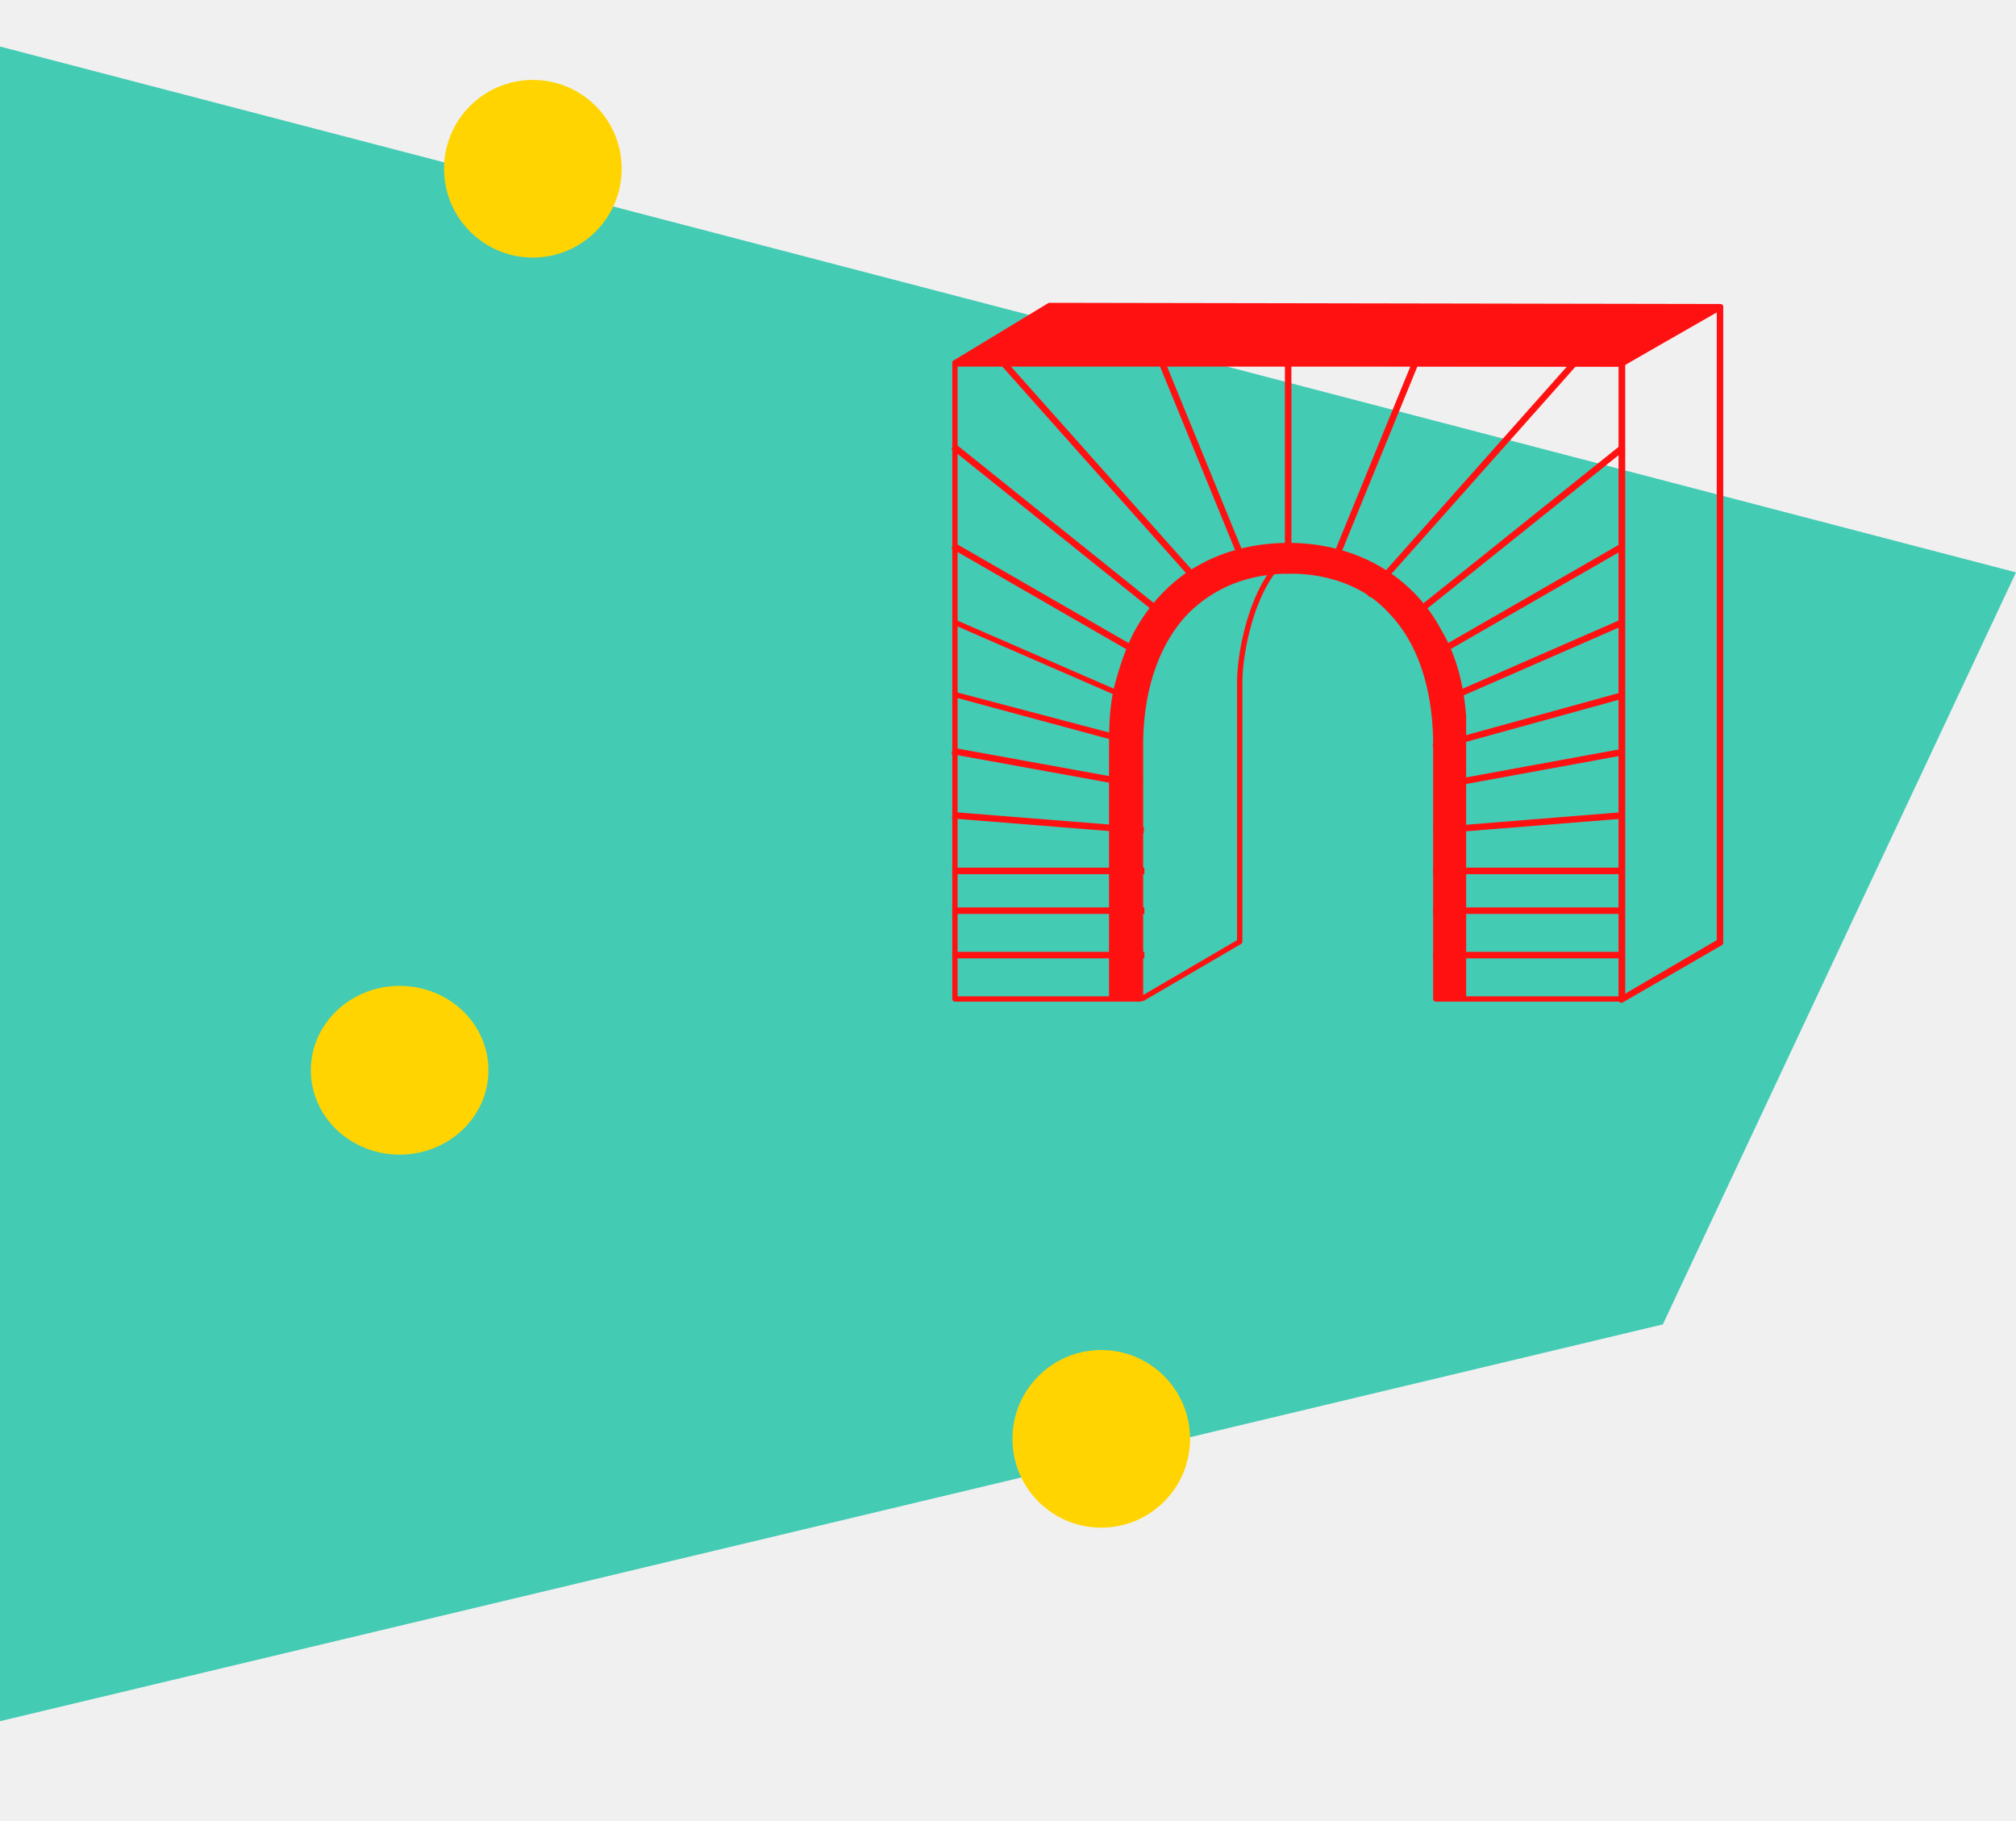
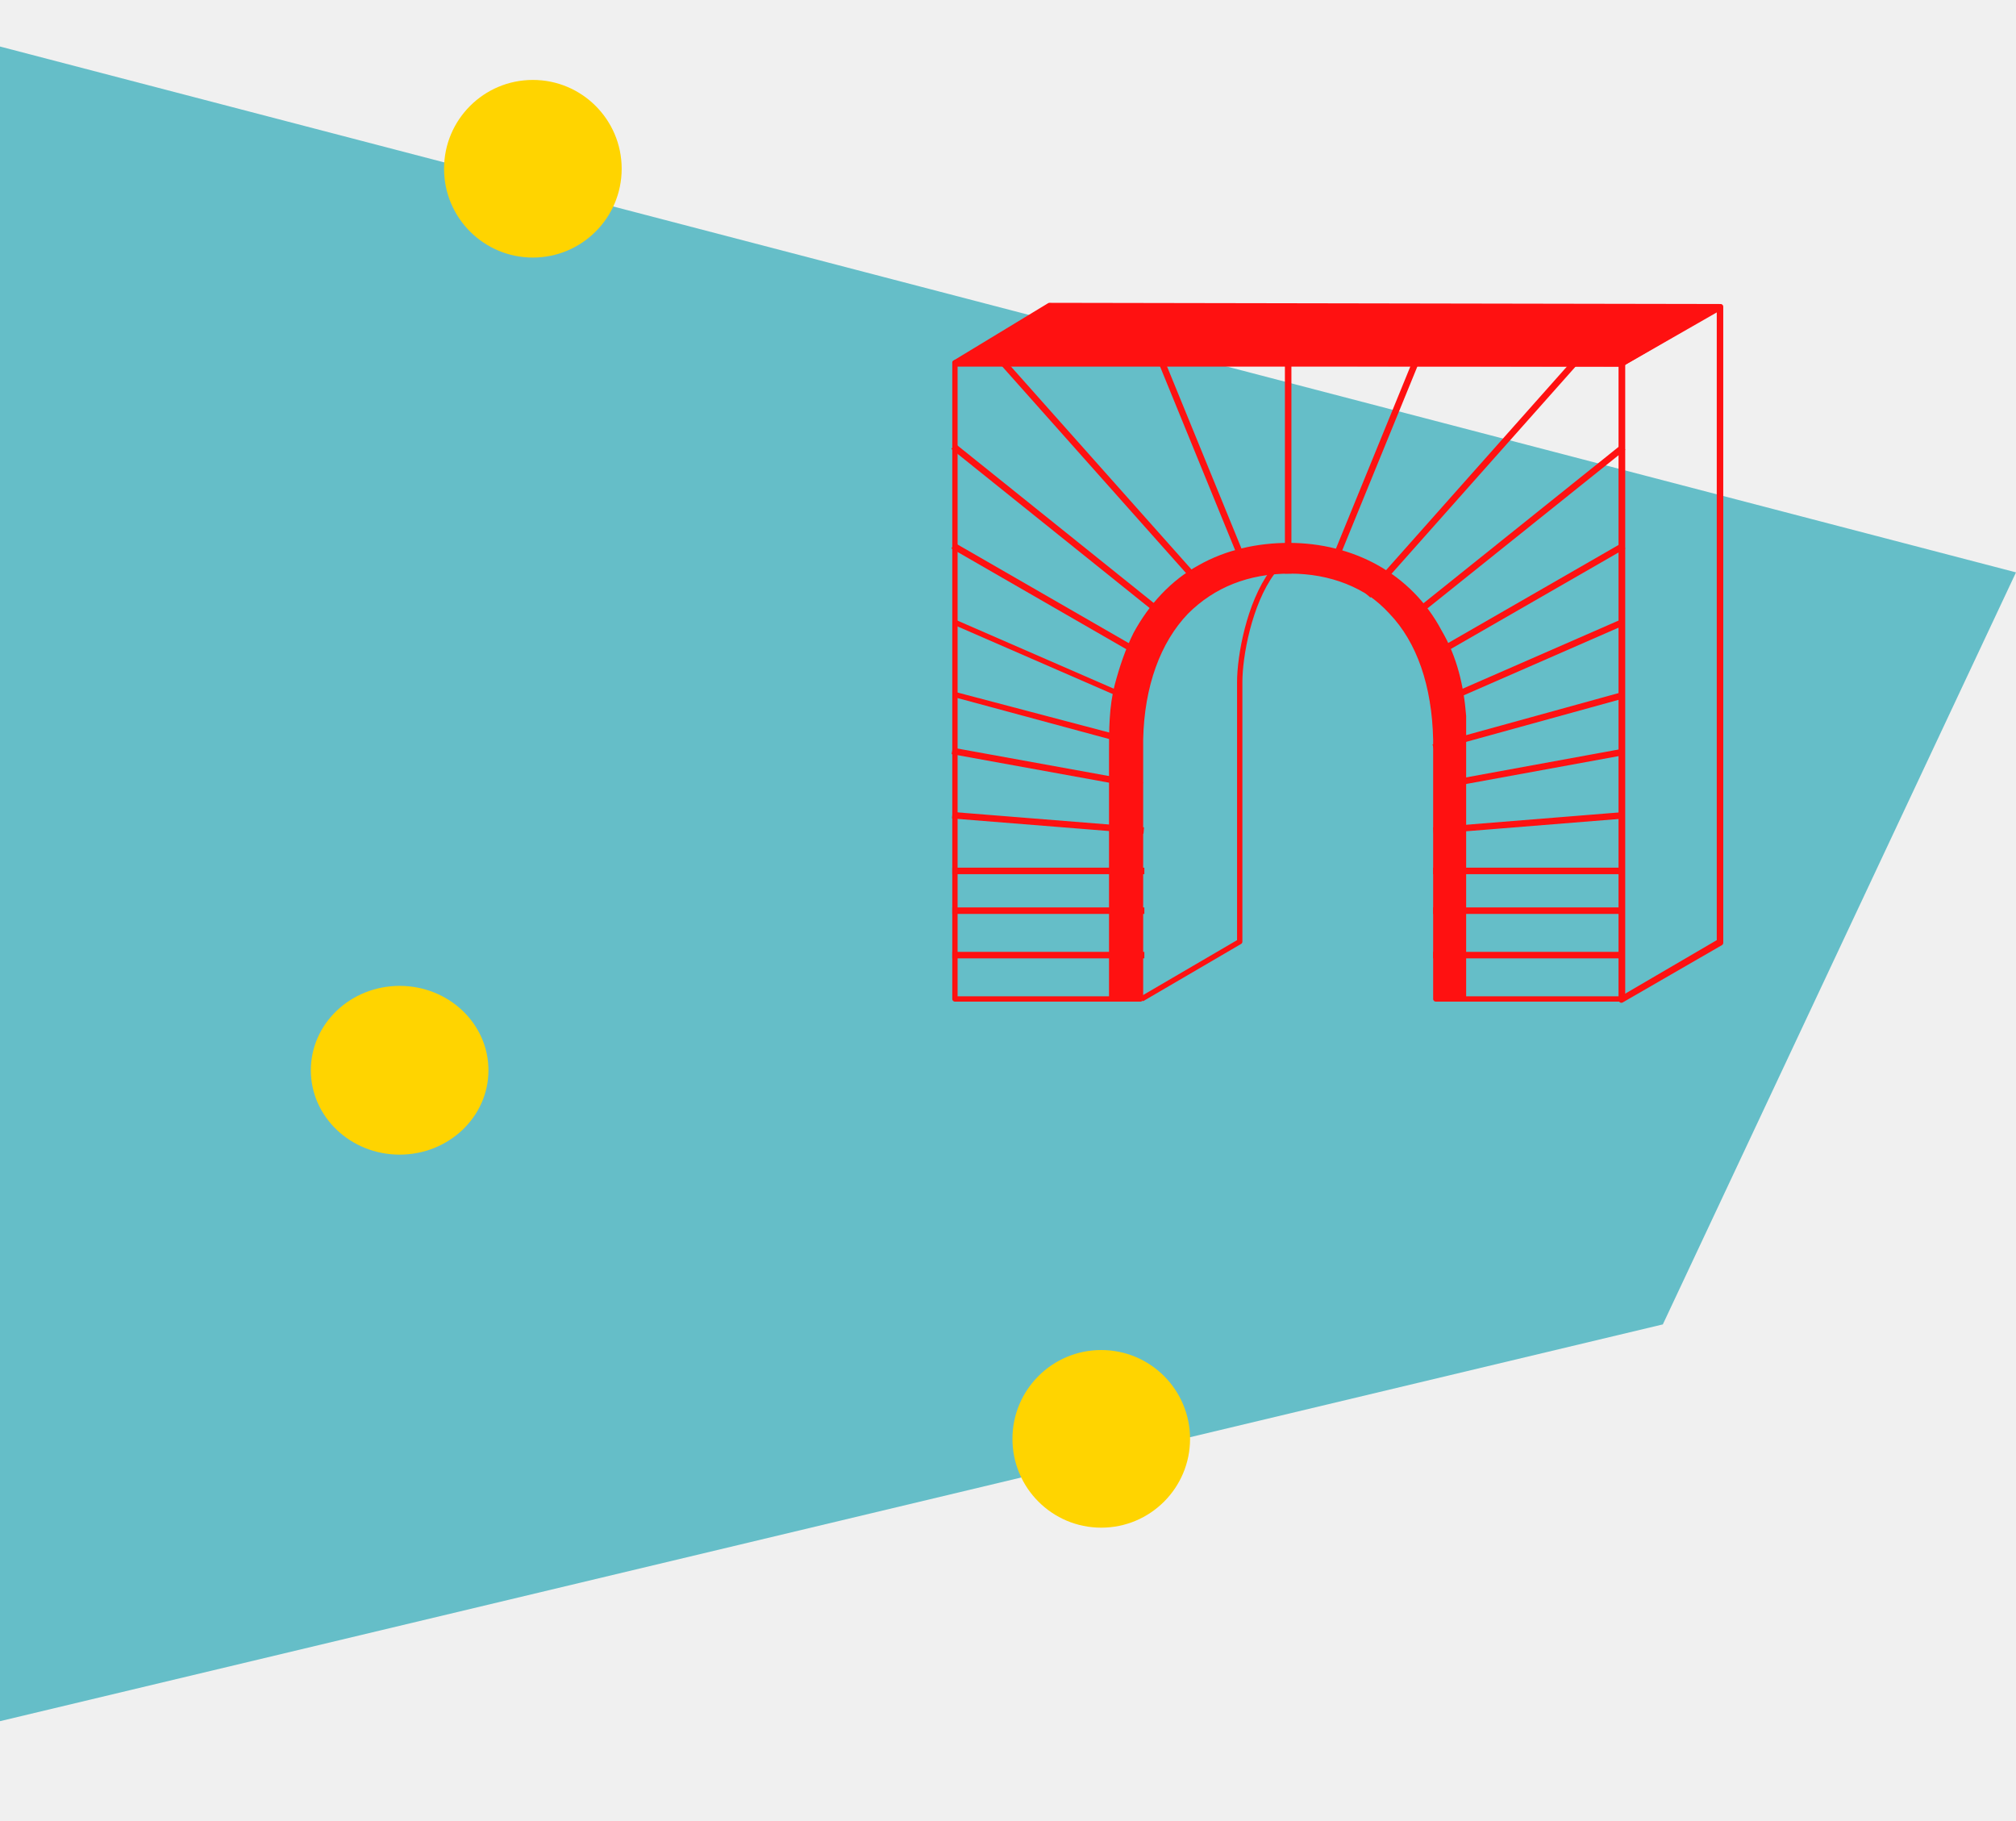
<svg xmlns="http://www.w3.org/2000/svg" width="227" height="205" viewBox="0 0 227 205" fill="none">
-   <path d="M227 64.443L-20.085 0L-47 205L187.234 149.114L227 64.443Z" fill="#44CBB4" />
+   <path d="M227 64.443L-20.085 0L-47 205L187.234 149.114L227 64.443Z" fill="#65BEC8" />
  <circle cx="60" cy="19" r="10" fill="#FFD400" />
  <circle cx="124" cy="162" r="10" fill="#FFD400" />
  <ellipse cx="45" cy="120.5" rx="10" ry="9.5" fill="#FFD400" />
  <g clip-path="url(#clip0_380_4)">
    <path d="M182.698 112.473H161.802V83.243C161.67 77.187 159.962 72.183 156.808 68.892C153.917 65.863 149.843 64.283 145.243 64.283C140.512 64.283 136.569 65.863 133.547 68.892C130.392 72.183 128.553 77.187 128.421 83.243V112.473H107.525V40.847H182.698V112.473ZM161.802 112.473H182.566V40.978H107.525V112.473H128.29V83.243C128.421 77.187 130.13 72.183 133.415 68.892C136.306 65.863 140.38 64.152 145.111 64.152C149.843 64.152 153.785 65.732 156.676 68.892C159.831 72.183 161.539 77.187 161.67 83.243V112.473H161.802Z" stroke="#FF1111" stroke-width="0.6" stroke-miterlimit="10" stroke-linejoin="round" />
    <path d="M165.088 80.61C165.088 81.269 165.088 81.927 165.088 82.585C165.088 84.955 165.088 87.457 165.088 89.827C165.088 95.883 165.088 101.94 165.088 107.997C165.088 108.26 165.088 112.605 165.088 112.605H161.671V84.034V83.243C161.671 82.322 161.539 81.4 161.539 80.478C160.356 69.418 153.523 64.152 145.112 64.152C136.701 64.152 129.736 69.418 128.553 80.478C128.421 81.4 128.421 82.322 128.421 83.243V84.034V112.605H124.873C124.873 111.289 124.873 109.84 124.873 108.524C124.873 105.364 124.873 102.204 124.873 99.043C124.873 95.62 124.873 92.065 124.873 88.642C124.873 87.325 124.873 86.008 124.873 84.823C124.873 82.19 124.873 79.557 125.53 77.055C126.056 75.08 126.713 73.105 127.633 71.262C129.341 68.102 131.838 65.337 134.992 63.625C138.015 61.913 141.563 61.123 145.112 61.123C152.34 61.123 158.911 64.547 162.328 70.999C164.036 73.895 164.825 77.187 165.088 80.61Z" fill="#FF1111" />
    <path d="M182.566 112.605V40.978L193.737 34.527V106.154L182.566 112.605ZM182.566 40.978V112.474L193.606 106.022V34.658L182.566 40.978Z" stroke="#FF1111" stroke-width="0.6" stroke-miterlimit="10" stroke-linejoin="round" />
    <path d="M182.566 40.978L107.525 40.847L118.17 34.395L193.605 34.527L182.566 40.978Z" fill="#FF1111" stroke="#FF1111" stroke-width="0.6" stroke-miterlimit="10" stroke-linejoin="round" />
    <path d="M177.073 41.001L154.182 66.769L154.28 66.857L177.171 41.088L177.073 41.001Z" stroke="#FF1111" stroke-width="0.6" stroke-miterlimit="10" />
    <path d="M182.508 50.492L157.877 70.232L157.96 70.335L182.59 50.595L182.508 50.492Z" stroke="#FF1111" stroke-width="0.6" stroke-miterlimit="10" />
    <path d="M182.539 61.536L160.202 74.388L160.267 74.502L182.605 61.65L182.539 61.536Z" stroke="#FF1111" stroke-width="0.6" stroke-miterlimit="10" />
    <path d="M182.506 70.084L161.426 79.296L161.478 79.417L182.559 70.204L182.506 70.084Z" stroke="#FF1111" stroke-width="0.6" stroke-miterlimit="10" />
    <path d="M182.449 78.291L161.669 84.022L161.704 84.149L182.483 78.418L182.449 78.291Z" stroke="#FF1111" stroke-width="0.6" stroke-miterlimit="10" />
    <path d="M182.518 84.642L161.833 88.426L161.857 88.555L182.542 84.772L182.518 84.642Z" stroke="#FF1111" stroke-width="0.6" stroke-miterlimit="10" />
    <path d="M182.528 91.755L161.699 93.433L161.71 93.564L182.539 91.886L182.528 91.755Z" stroke="#FF1111" stroke-width="0.6" stroke-miterlimit="10" />
    <path d="M145.112 40.847H144.98V64.283H145.112V40.847Z" stroke="#FF1111" stroke-width="0.6" stroke-miterlimit="10" />
    <path d="M159.288 40.871L149.63 64.511L149.752 64.561L159.41 40.921L159.288 40.871Z" stroke="#FF1111" stroke-width="0.6" stroke-miterlimit="10" />
    <path d="M182.566 102.467H161.67V102.598H182.566V102.467Z" stroke="#FF1111" stroke-width="0.6" stroke-miterlimit="10" />
    <path d="M182.435 107.47H161.67V107.602H182.435V107.47Z" stroke="#FF1111" stroke-width="0.6" stroke-miterlimit="10" />
    <path d="M182.435 97.99H161.67V98.122H182.435V97.99Z" stroke="#FF1111" stroke-width="0.6" stroke-miterlimit="10" />
    <path d="M113.143 40.942L113.045 41.03L135.956 66.782L136.054 66.694L113.143 40.942Z" stroke="#FF1111" stroke-width="0.6" stroke-miterlimit="10" />
    <path d="M107.627 50.392L107.545 50.495L132.159 70.251L132.242 70.148L107.627 50.392Z" stroke="#FF1111" stroke-width="0.6" stroke-miterlimit="10" />
    <path d="M107.606 61.528L107.54 61.642L129.87 74.506L129.935 74.392L107.606 61.528Z" stroke="#FF1111" stroke-width="0.6" stroke-miterlimit="10" />
    <path d="M107.525 70.077L128.684 79.293" stroke="#FF1111" stroke-width="0.6" stroke-miterlimit="10" />
    <path d="M127.633 83.639L107.657 78.24L127.633 83.507V83.639Z" stroke="#FF1111" stroke-width="0.6" stroke-miterlimit="10" />
    <path d="M107.526 84.532L107.502 84.662L128.323 88.442L128.346 88.312L107.526 84.532Z" stroke="#FF1111" stroke-width="0.6" stroke-miterlimit="10" />
    <path d="M107.532 91.744L107.521 91.875L128.481 93.555L128.492 93.423L107.532 91.744Z" stroke="#FF1111" stroke-width="0.6" stroke-miterlimit="10" />
    <path d="M130.958 40.95L130.836 40.999L140.499 64.637L140.62 64.587L130.958 40.95Z" stroke="#FF1111" stroke-width="0.6" stroke-miterlimit="10" />
    <path d="M128.553 102.467H107.525V102.598H128.553V102.467Z" stroke="#FF1111" stroke-width="0.6" stroke-miterlimit="10" />
    <path d="M128.553 107.47H107.525V107.602H128.553V107.47Z" stroke="#FF1111" stroke-width="0.6" stroke-miterlimit="10" />
    <path d="M128.553 97.99H107.525V98.122H128.553V97.99Z" stroke="#FF1111" stroke-width="0.6" stroke-miterlimit="10" />
    <path d="M128.553 112.473L139.592 106.022C139.592 106.022 139.592 79.688 139.592 76.792C139.592 73.895 140.644 67.97 143.272 64.415" stroke="#FF1111" stroke-width="0.6" stroke-miterlimit="10" stroke-linejoin="round" />
  </g>
  <defs>
    <clipPath id="clip0_380_4">
      <rect width="87" height="79" fill="white" transform="translate(107 34)" />
    </clipPath>
  </defs>
</svg>
